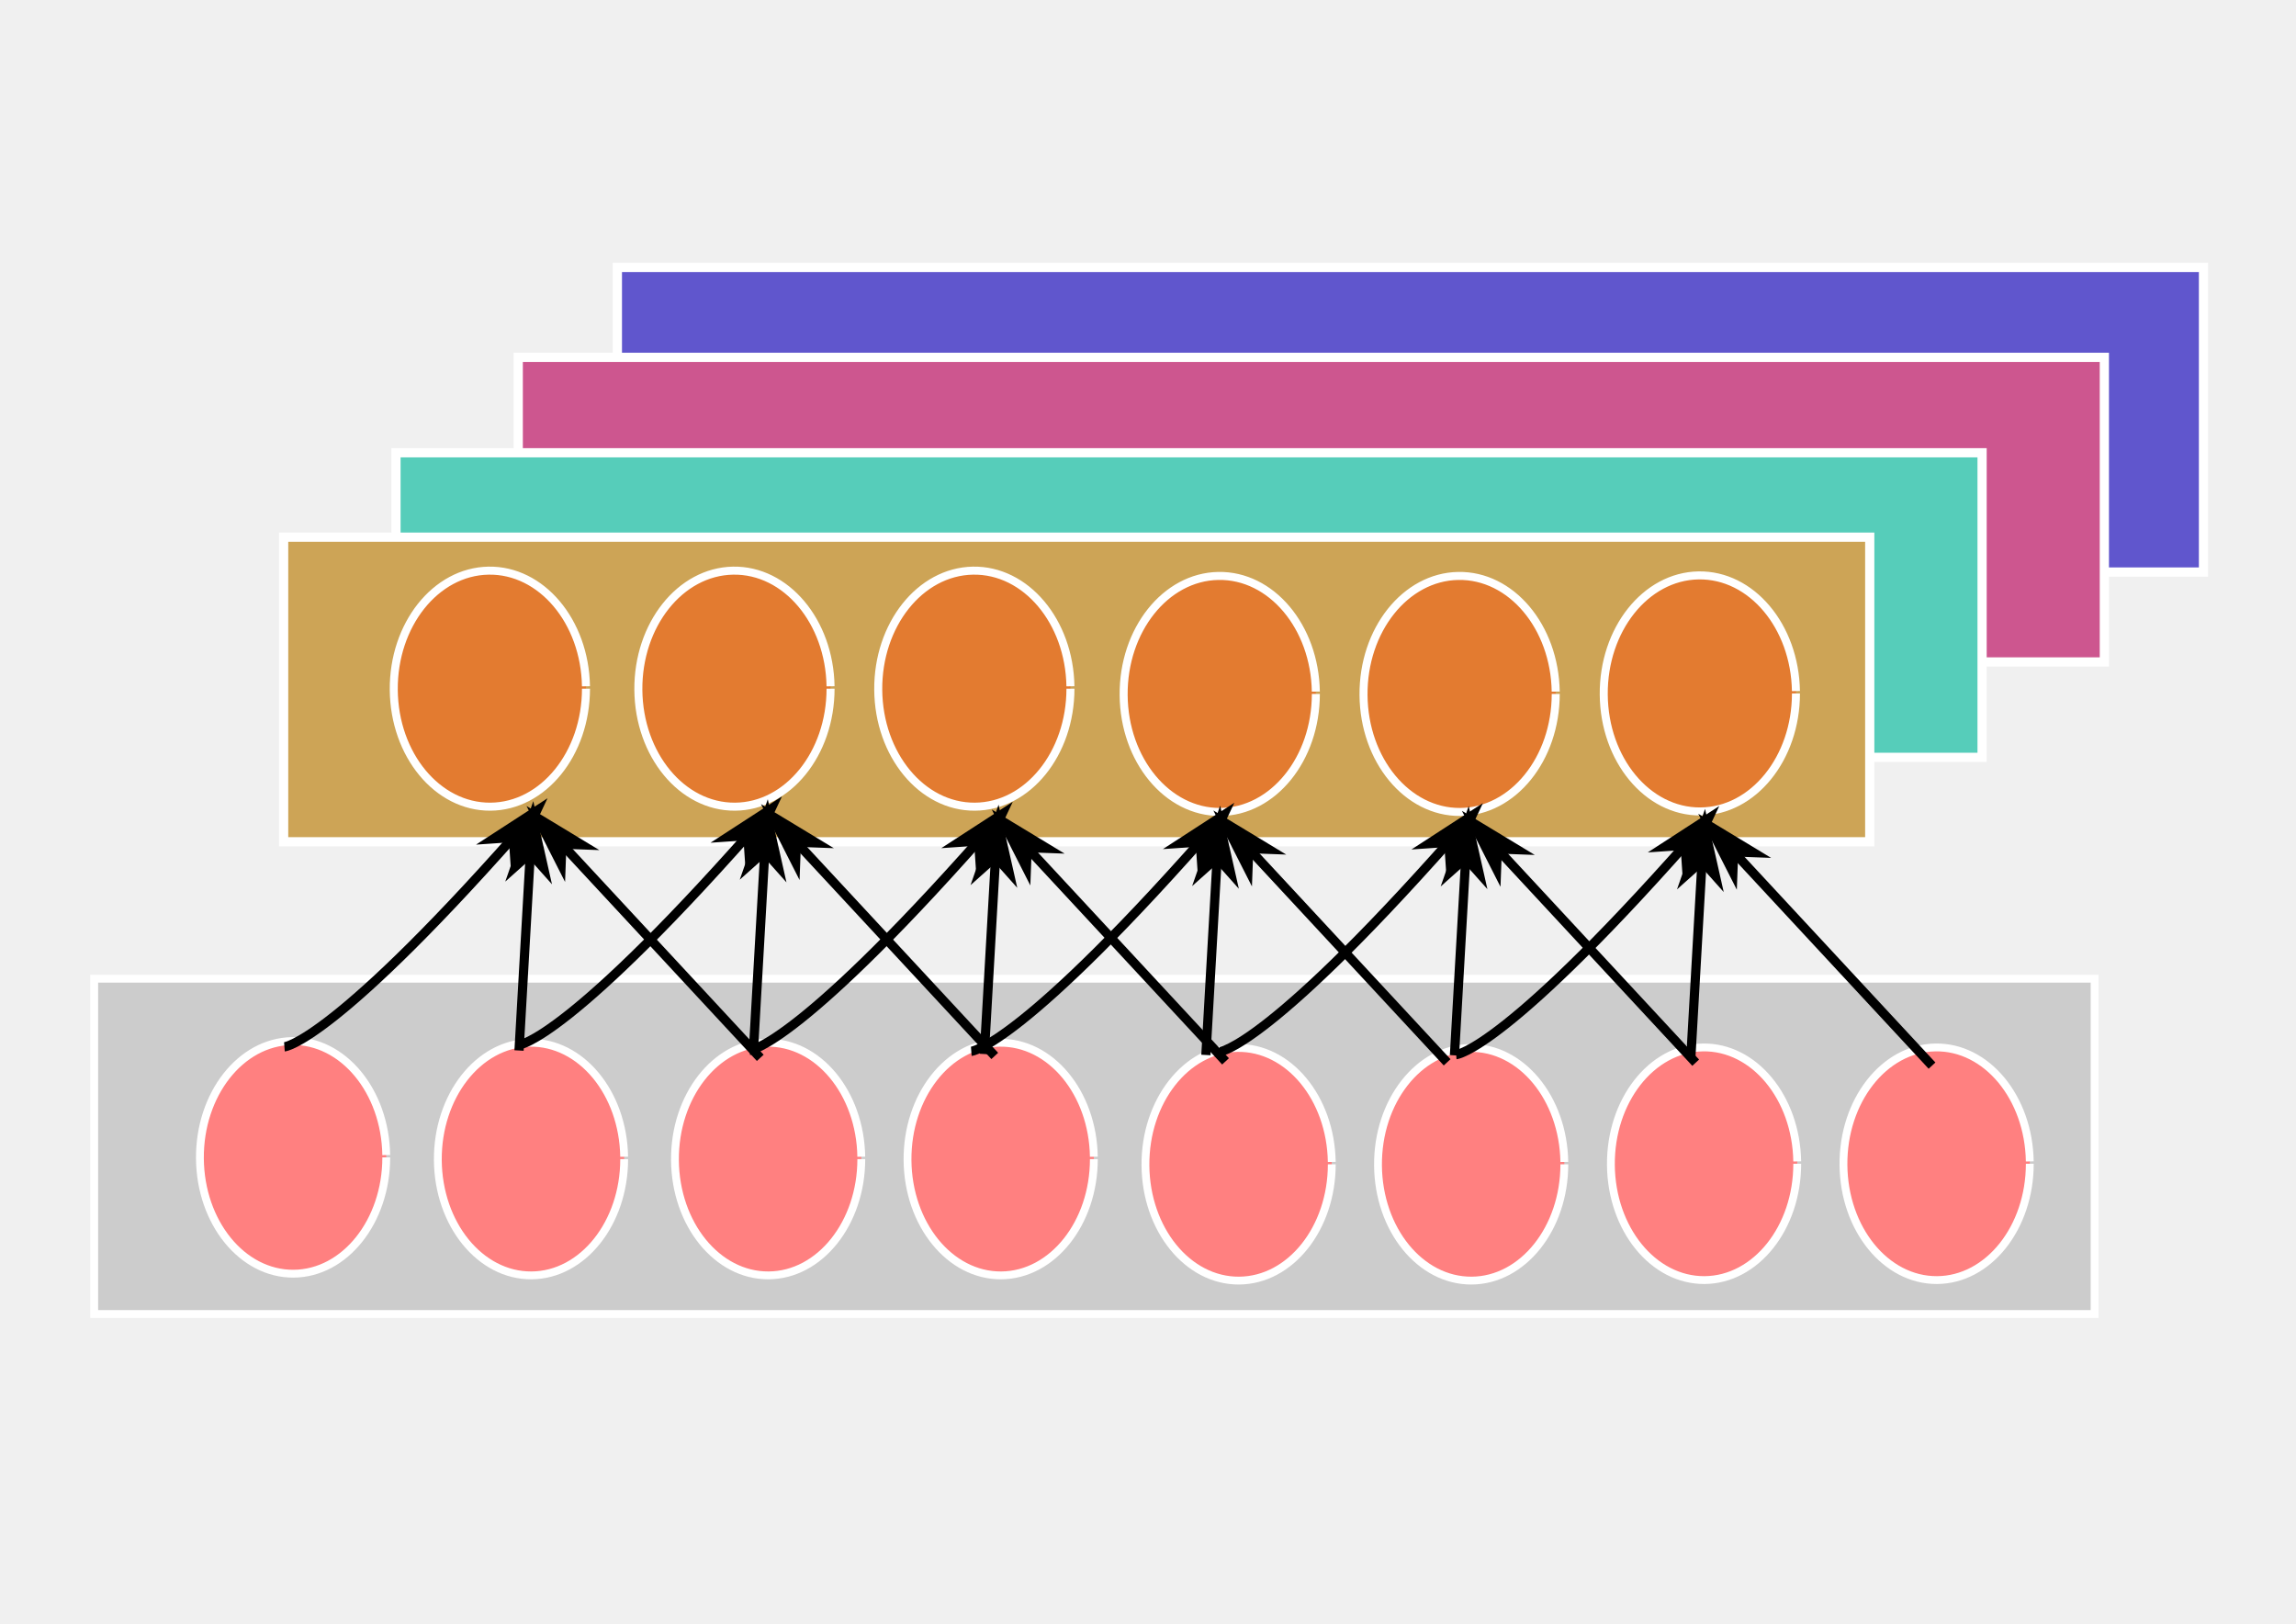
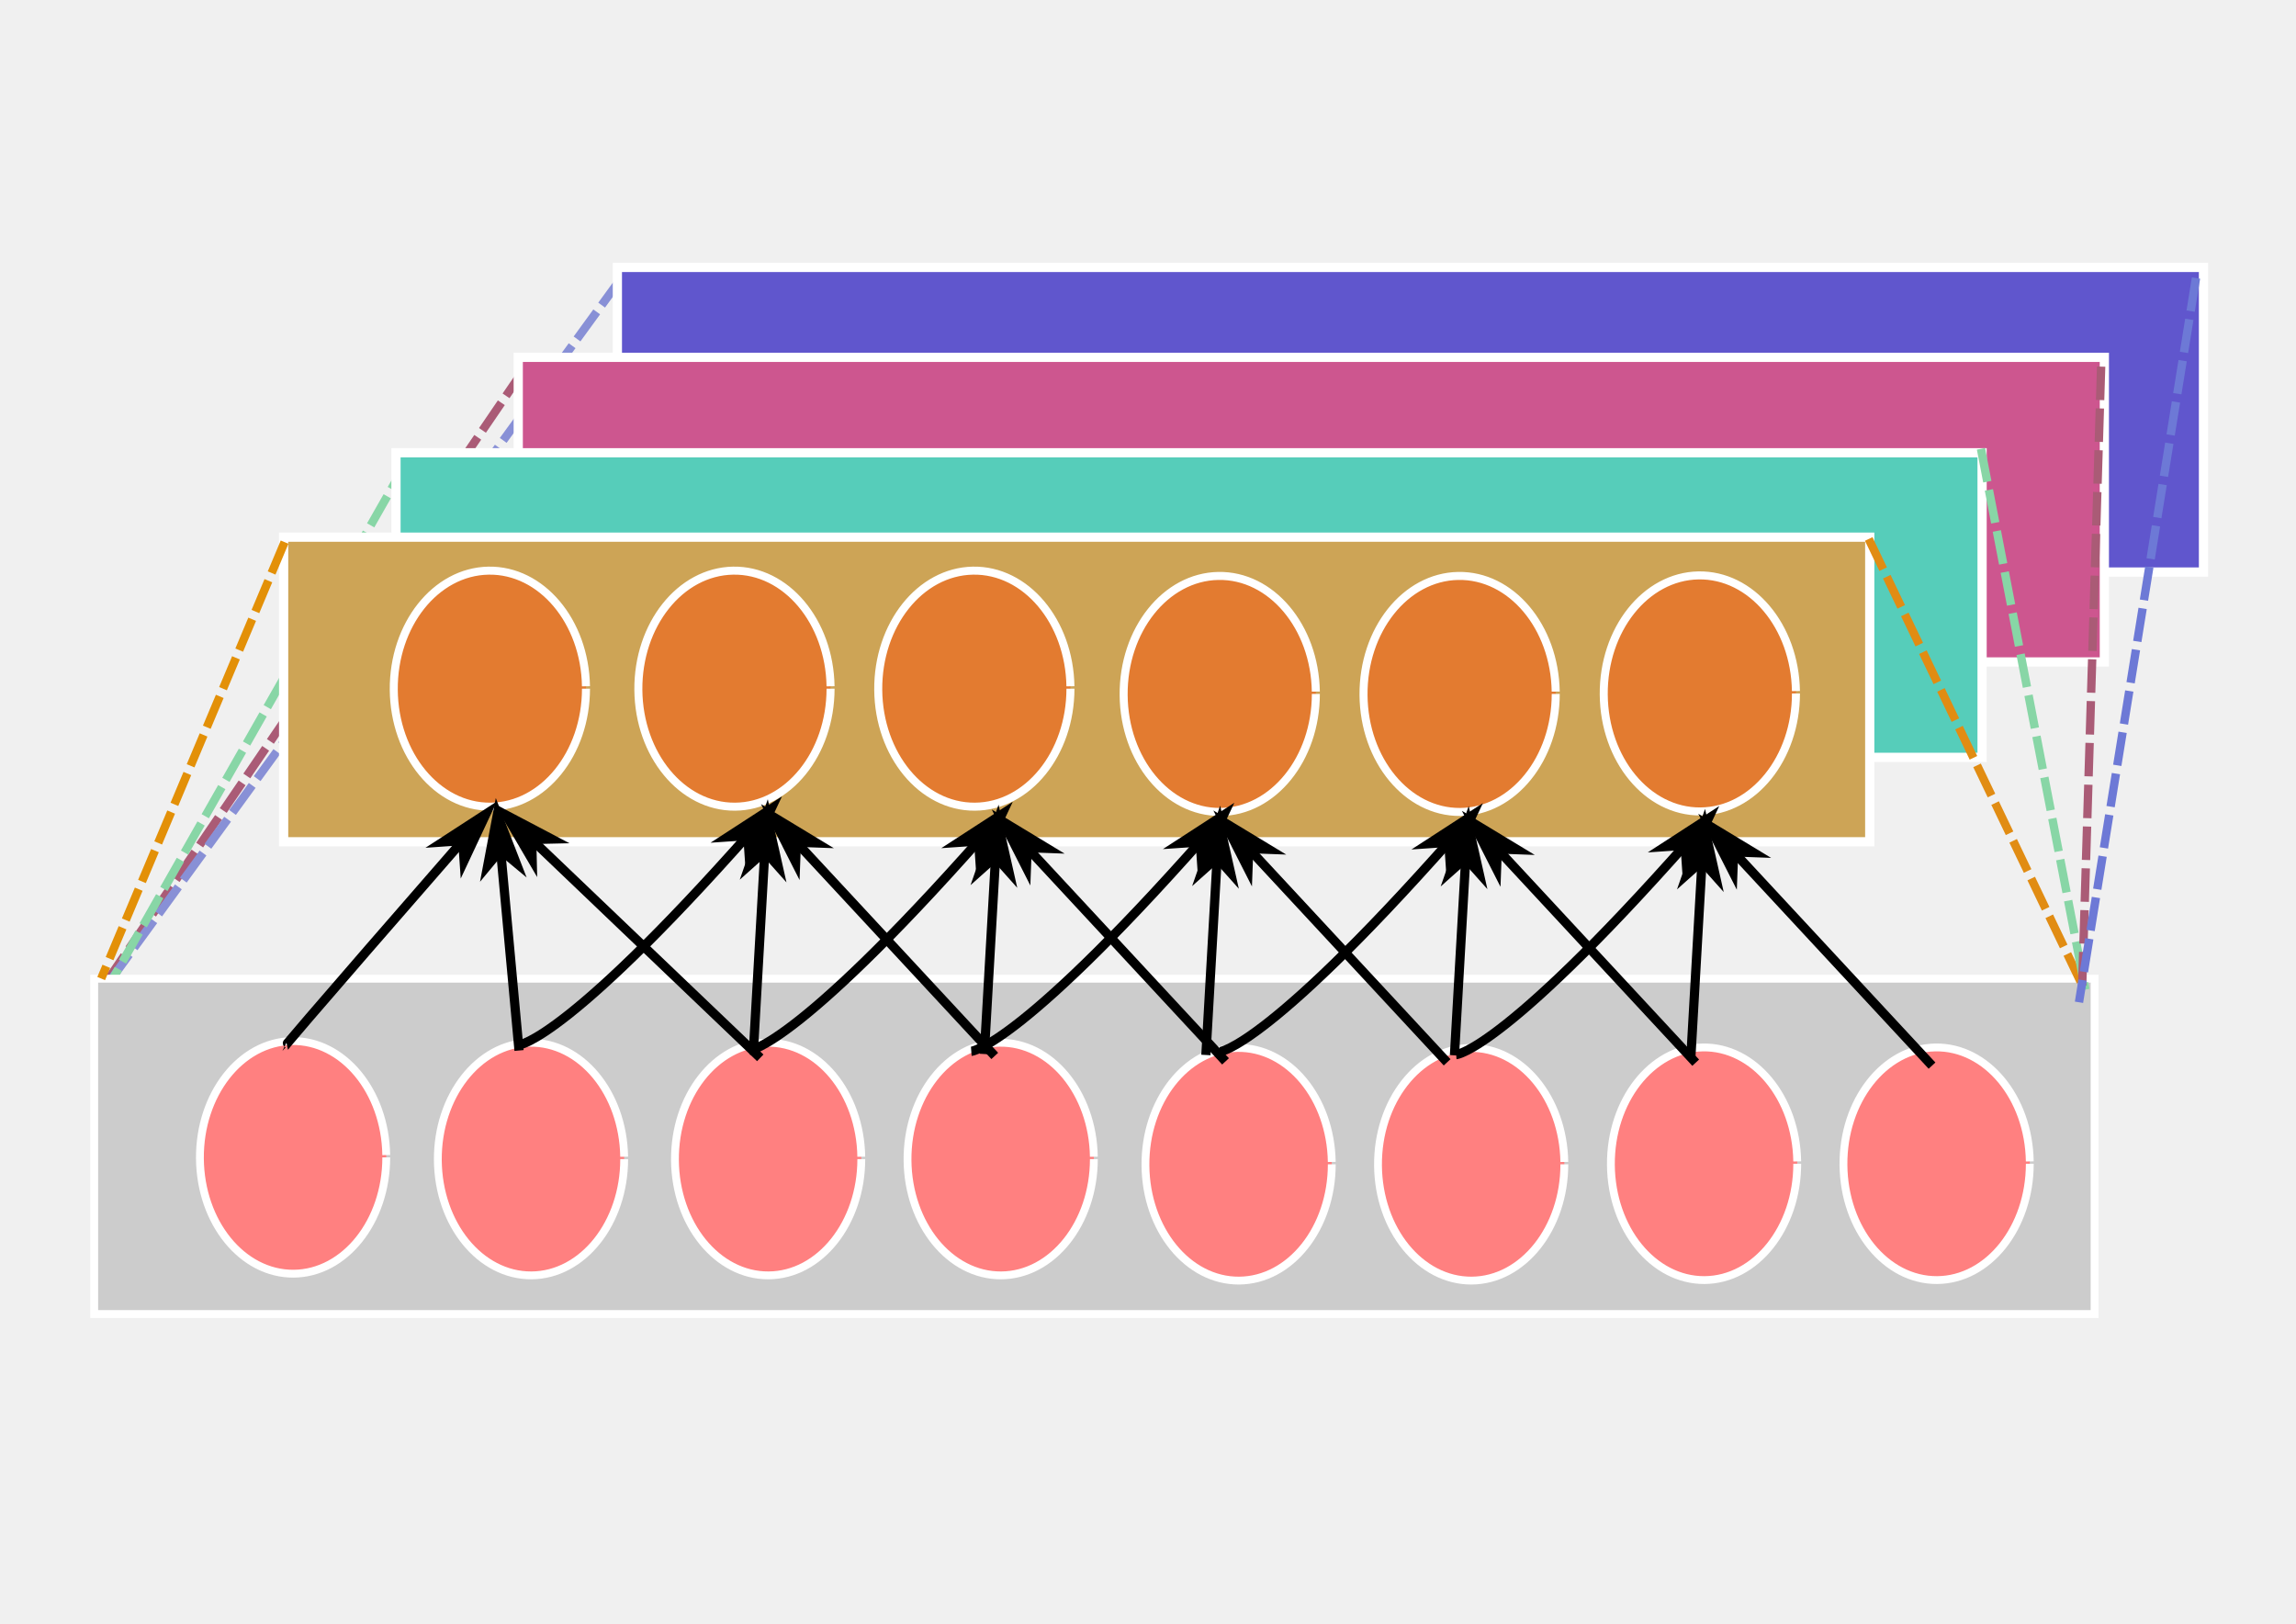
<svg xmlns="http://www.w3.org/2000/svg" width="297mm" height="210mm" viewBox="0 0 297 210" id="svg4700" version="1.1">
  <defs id="defs4702">
    <marker orient="auto" refY="0.0" refX="0.0" id="marker6057" style="overflow:visible">
      <path id="path6059" d="M 0.0,0.0 L 5.0,-5.0 L -12.5,0.0 L 5.0,5.0 L 0.0,0.0 z " style="fill-rule:evenodd;stroke:#000000;stroke-width:1pt;stroke-opacity:1;fill:#000000;fill-opacity:1" transform="scale(0.4) translate(10,0)" />
    </marker>
    <marker style="overflow:visible" id="marker5715" refX="0.0" refY="0.0" orient="auto">
      <path transform="scale(0.4) translate(10,0)" style="fill-rule:evenodd;stroke:#000000;stroke-width:1pt;stroke-opacity:1;fill:#000000;fill-opacity:1" d="M 0.0,0.0 L 5.0,-5.0 L -12.5,0.0 L 5.0,5.0 L 0.0,0.0 z " id="path5717" />
    </marker>
    <marker orient="auto" refY="0.0" refX="0.0" id="Arrow1Mstart" style="overflow:visible">
      <path id="path5409" d="M 0.0,0.0 L 5.0,-5.0 L -12.5,0.0 L 5.0,5.0 L 0.0,0.0 z " style="fill-rule:evenodd;stroke:#000000;stroke-width:1pt;stroke-opacity:1;fill:#000000;fill-opacity:1" transform="scale(0.4) translate(10,0)" />
    </marker>
    <marker orient="auto" refY="0.0" refX="0.0" id="Arrow1Lstart" style="overflow:visible">
      <path id="path5403" d="M 0.0,0.0 L 5.0,-5.0 L -12.5,0.0 L 5.0,5.0 L 0.0,0.0 z " style="fill-rule:evenodd;stroke:#000000;stroke-width:1pt;stroke-opacity:1;fill:#000000;fill-opacity:1" transform="scale(0.8) translate(12.5,0)" />
    </marker>
    <marker orient="auto" refY="0" refX="0" id="marker6057-8" style="overflow:visible">
      <path id="path6059-7" d="M 0,0 5,-5 -12.5,0 5,5 0,0 Z" style="fill:#000000;fill-opacity:1;fill-rule:evenodd;stroke:#000000;stroke-width:1pt;stroke-opacity:1" transform="matrix(0.4,0,0,0.4,4,0)" />
    </marker>
    <marker style="overflow:visible" id="marker5715-9" refX="0" refY="0" orient="auto">
      <path transform="matrix(0.4,0,0,0.4,4,0)" style="fill:#000000;fill-opacity:1;fill-rule:evenodd;stroke:#000000;stroke-width:1pt;stroke-opacity:1" d="M 0,0 5,-5 -12.5,0 5,5 0,0 Z" id="path5717-2" />
    </marker>
    <marker orient="auto" refY="0" refX="0" id="Arrow1Mstart-0" style="overflow:visible">
      <path id="path5409-2" d="M 0,0 5,-5 -12.5,0 5,5 0,0 Z" style="fill:#000000;fill-opacity:1;fill-rule:evenodd;stroke:#000000;stroke-width:1pt;stroke-opacity:1" transform="matrix(0.4,0,0,0.4,4,0)" />
    </marker>
    <marker orient="auto" refY="0" refX="0" id="marker6057-9" style="overflow:visible">
      <path id="path6059-2" d="M 0,0 5,-5 -12.5,0 5,5 0,0 Z" style="fill:#000000;fill-opacity:1;fill-rule:evenodd;stroke:#000000;stroke-width:1pt;stroke-opacity:1" transform="matrix(0.4,0,0,0.4,4,0)" />
    </marker>
    <marker style="overflow:visible" id="marker5715-2" refX="0" refY="0" orient="auto">
      <path transform="matrix(0.4,0,0,0.4,4,0)" style="fill:#000000;fill-opacity:1;fill-rule:evenodd;stroke:#000000;stroke-width:1pt;stroke-opacity:1" d="M 0,0 5,-5 -12.5,0 5,5 0,0 Z" id="path5717-8" />
    </marker>
    <marker orient="auto" refY="0" refX="0" id="Arrow1Mstart-9" style="overflow:visible">
      <path id="path5409-7" d="M 0,0 5,-5 -12.5,0 5,5 0,0 Z" style="fill:#000000;fill-opacity:1;fill-rule:evenodd;stroke:#000000;stroke-width:1pt;stroke-opacity:1" transform="matrix(0.4,0,0,0.4,4,0)" />
    </marker>
    <marker orient="auto" refY="0" refX="0" id="marker6057-93" style="overflow:visible">
      <path id="path6059-1" d="M 0,0 5,-5 -12.5,0 5,5 0,0 Z" style="fill:#000000;fill-opacity:1;fill-rule:evenodd;stroke:#000000;stroke-width:1pt;stroke-opacity:1" transform="matrix(0.4,0,0,0.4,4,0)" />
    </marker>
    <marker style="overflow:visible" id="marker5715-94" refX="0" refY="0" orient="auto">
      <path transform="matrix(0.4,0,0,0.4,4,0)" style="fill:#000000;fill-opacity:1;fill-rule:evenodd;stroke:#000000;stroke-width:1pt;stroke-opacity:1" d="M 0,0 5,-5 -12.5,0 5,5 0,0 Z" id="path5717-7" />
    </marker>
    <marker orient="auto" refY="0" refX="0" id="Arrow1Mstart-8" style="overflow:visible">
      <path id="path5409-4" d="M 0,0 5,-5 -12.5,0 5,5 0,0 Z" style="fill:#000000;fill-opacity:1;fill-rule:evenodd;stroke:#000000;stroke-width:1pt;stroke-opacity:1" transform="matrix(0.4,0,0,0.4,4,0)" />
    </marker>
    <marker orient="auto" refY="0" refX="0" id="marker6057-6" style="overflow:visible">
      <path id="path6059-10" d="M 0,0 5,-5 -12.5,0 5,5 0,0 Z" style="fill:#000000;fill-opacity:1;fill-rule:evenodd;stroke:#000000;stroke-width:1pt;stroke-opacity:1" transform="matrix(0.4,0,0,0.4,4,0)" />
    </marker>
    <marker style="overflow:visible" id="marker5715-6" refX="0" refY="0" orient="auto">
      <path transform="matrix(0.4,0,0,0.4,4,0)" style="fill:#000000;fill-opacity:1;fill-rule:evenodd;stroke:#000000;stroke-width:1pt;stroke-opacity:1" d="M 0,0 5,-5 -12.5,0 5,5 0,0 Z" id="path5717-3" />
    </marker>
    <marker orient="auto" refY="0" refX="0" id="Arrow1Mstart-2" style="overflow:visible">
      <path id="path5409-0" d="M 0,0 5,-5 -12.5,0 5,5 0,0 Z" style="fill:#000000;fill-opacity:1;fill-rule:evenodd;stroke:#000000;stroke-width:1pt;stroke-opacity:1" transform="matrix(0.4,0,0,0.4,4,0)" />
    </marker>
    <marker orient="auto" refY="0" refX="0" id="marker6057-7" style="overflow:visible">
      <path id="path6059-6" d="M 0,0 5,-5 -12.5,0 5,5 0,0 Z" style="fill:#000000;fill-opacity:1;fill-rule:evenodd;stroke:#000000;stroke-width:1pt;stroke-opacity:1" transform="matrix(0.4,0,0,0.4,4,0)" />
    </marker>
    <marker style="overflow:visible" id="marker5715-5" refX="0" refY="0" orient="auto">
      <path transform="matrix(0.4,0,0,0.4,4,0)" style="fill:#000000;fill-opacity:1;fill-rule:evenodd;stroke:#000000;stroke-width:1pt;stroke-opacity:1" d="M 0,0 5,-5 -12.5,0 5,5 0,0 Z" id="path5717-6" />
    </marker>
    <marker orient="auto" refY="0" refX="0" id="Arrow1Mstart-93" style="overflow:visible">
      <path id="path5409-74" d="M 0,0 5,-5 -12.5,0 5,5 0,0 Z" style="fill:#000000;fill-opacity:1;fill-rule:evenodd;stroke:#000000;stroke-width:1pt;stroke-opacity:1" transform="matrix(0.4,0,0,0.4,4,0)" />
    </marker>
  </defs>
  <g id="layer1">
+     <path style="fill:none;fill-rule:evenodd;stroke:#aa5b76;stroke-width:1.082;stroke-linecap:butt;stroke-linejoin:miter;stroke-miterlimit:4;stroke-dasharray:4.328, 1.082;stroke-dashoffset:0;stroke-opacity:1" d="M 67.897,47.62 13.498,127.378" id="path4355-3-6-7-5" />
+     <path style="fill:none;fill-rule:evenodd;stroke:#8890d6;stroke-width:1.082;stroke-linecap:butt;stroke-linejoin:miter;stroke-miterlimit:4;stroke-dasharray:4.328, 1.082;stroke-dashoffset:0;stroke-opacity:1" d="M 80.372,35.963 13.702,127.583" id="path4355-3-6-3" />
+     <path style="fill:none;fill-rule:evenodd;stroke:#88d6a6;stroke-width:1.082;stroke-linecap:butt;stroke-linejoin:miter;stroke-miterlimit:4;stroke-dasharray:4.328, 1.082;stroke-dashoffset:0;stroke-opacity:1" d="M 52.763,59.481 13.907,127.787" id="path4355-3" />
    <rect style="opacity:1;fill:#6056cd;fill-opacity:1;stroke:#ffffff;stroke-width:1.192;stroke-miterlimit:4;stroke-dasharray:none;stroke-opacity:1" id="rect5249" width="205.171" height="39.395" x="79.861" y="34.588" />
    <rect style="opacity:1;fill:#cd568f;fill-opacity:1;stroke:#ffffff;stroke-width:1.192;stroke-miterlimit:4;stroke-dasharray:none;stroke-opacity:1" id="rect5249-6" width="205.171" height="39.395" x="67.038" y="46.217" />
    <rect style="opacity:1;fill:#56cdba;fill-opacity:1;stroke:#ffffff;stroke-width:1.192;stroke-miterlimit:4;stroke-dasharray:none;stroke-opacity:1" id="rect5249-7" width="205.171" height="39.395" x="51.223" y="58.557" />
    <rect style="opacity:1;fill:#cda456;fill-opacity:1;stroke:#ffffff;stroke-width:1.192;stroke-miterlimit:4;stroke-dasharray:none;stroke-opacity:1" id="rect5249-5" width="205.171" height="39.395" x="36.69" y="69.474" />
    <rect style="opacity:1;fill:#cccccc;fill-opacity:1;stroke:#ffffff;stroke-width:1.02;stroke-miterlimit:4;stroke-dasharray:none;stroke-opacity:1" id="rect5292" width="258.764" height="43.373" x="12.184" y="126.577" />
    <path style="opacity:1;fill:#ff8080;fill-opacity:1;stroke:#ffffff;stroke-width:1.014;stroke-miterlimit:4;stroke-dasharray:none;stroke-opacity:1" id="path5299" d="M 49.965,149.687 A 12.053,15.045 0 0 1 37.973,164.732 12.053,15.045 0 0 1 25.86,149.838 12.053,15.045 0 0 1 37.731,134.644 12.053,15.045 0 0 1 49.963,149.386" />
    <path style="opacity:1;fill:#ff8080;fill-opacity:1;stroke:#ffffff;stroke-width:1.014;stroke-miterlimit:4;stroke-dasharray:none;stroke-opacity:1" id="path5299-5" d="M 80.741,149.906 A 12.053,15.045 0 0 1 68.748,164.95 12.053,15.045 0 0 1 56.636,150.056 12.053,15.045 0 0 1 68.507,134.863 12.053,15.045 0 0 1 80.738,149.605" />
    <path style="opacity:1;fill:#ff8080;fill-opacity:1;stroke:#ffffff;stroke-width:1.014;stroke-miterlimit:4;stroke-dasharray:none;stroke-opacity:1" id="path5299-6" d="M 111.414,149.906 A 12.053,15.045 0 0 1 99.421,164.95 12.053,15.045 0 0 1 87.309,150.056 12.053,15.045 0 0 1 99.18,134.863 12.053,15.045 0 0 1 111.411,149.605" />
    <path style="opacity:1;fill:#ff8080;fill-opacity:1;stroke:#ffffff;stroke-width:1.014;stroke-miterlimit:4;stroke-dasharray:none;stroke-opacity:1" id="path5299-2" d="m 141.497,149.906 a 12.053,15.045 0 0 1 -11.992,15.045 12.053,15.045 0 0 1 -12.112,-14.894 12.053,15.045 0 0 1 11.871,-15.194 12.053,15.045 0 0 1 12.231,14.742" />
    <path style="opacity:1;fill:#ff8080;fill-opacity:1;stroke:#ffffff;stroke-width:1.014;stroke-miterlimit:4;stroke-dasharray:none;stroke-opacity:1" id="path5299-9" d="m 172.273,150.58 a 12.053,15.045 0 0 1 -11.992,15.045 12.053,15.045 0 0 1 -12.112,-14.894 12.053,15.045 0 0 1 11.871,-15.194 12.053,15.045 0 0 1 12.231,14.742" />
    <path style="opacity:1;fill:#ff8080;fill-opacity:1;stroke:#ffffff;stroke-width:1.014;stroke-miterlimit:4;stroke-dasharray:none;stroke-opacity:1" id="path5299-1" d="m 202.356,150.58 a 12.053,15.045 0 0 1 -11.992,15.045 12.053,15.045 0 0 1 -12.112,-14.894 12.053,15.045 0 0 1 11.871,-15.194 12.053,15.045 0 0 1 12.231,14.742" />
    <path style="opacity:1;fill:#ff8080;fill-opacity:1;stroke:#ffffff;stroke-width:1.014;stroke-miterlimit:4;stroke-dasharray:none;stroke-opacity:1" id="path5299-27" d="m 232.482,150.513 a 12.053,15.045 0 0 1 -11.992,15.045 12.053,15.045 0 0 1 -12.112,-14.894 12.053,15.045 0 0 1 11.871,-15.194 12.053,15.045 0 0 1 12.231,14.742" />
    <path style="opacity:1;fill:#ff8080;fill-opacity:1;stroke:#ffffff;stroke-width:1.014;stroke-miterlimit:4;stroke-dasharray:none;stroke-opacity:1" id="path5299-0" d="m 262.565,150.513 a 12.053,15.045 0 0 1 -11.992,15.045 12.053,15.045 0 0 1 -12.112,-14.894 12.053,15.045 0 0 1 11.871,-15.194 12.053,15.045 0 0 1 12.231,14.742" />
    <path style="opacity:1;fill:#ff4800;fill-opacity:0.445;stroke:#ffffff;stroke-width:1.037;stroke-miterlimit:4;stroke-dasharray:none;stroke-opacity:1" id="path5299-5-6" d="M 75.8,89.067 A 12.432,15.265 0 0 1 63.43,104.331 12.432,15.265 0 0 1 50.936,89.22 12.432,15.265 0 0 1 63.181,73.804 12.432,15.265 0 0 1 75.797,88.761" />
    <path style="opacity:1;fill:#ff4800;fill-opacity:0.445;stroke:#ffffff;stroke-width:1.037;stroke-miterlimit:4;stroke-dasharray:none;stroke-opacity:1" id="path5299-6-0" d="M 107.438,89.067 A 12.432,15.265 0 0 1 95.069,104.331 12.432,15.265 0 0 1 82.575,89.22 12.432,15.265 0 0 1 94.82,73.804 12.432,15.265 0 0 1 107.436,88.761" />
    <path style="opacity:1;fill:#ff4800;fill-opacity:0.445;stroke:#ffffff;stroke-width:1.037;stroke-miterlimit:4;stroke-dasharray:none;stroke-opacity:1" id="path5299-2-6" d="M 138.469,89.067 A 12.432,15.265 0 0 1 126.099,104.331 12.432,15.265 0 0 1 113.605,89.22 12.432,15.265 0 0 1 125.85,73.804 12.432,15.265 0 0 1 138.466,88.761" />
    <path style="opacity:1;fill:#ff4800;fill-opacity:0.445;stroke:#ffffff;stroke-width:1.037;stroke-miterlimit:4;stroke-dasharray:none;stroke-opacity:1" id="path5299-9-2" d="M 170.213,89.751 A 12.432,15.265 0 0 1 157.843,105.015 12.432,15.265 0 0 1 145.349,89.903 12.432,15.265 0 0 1 157.594,74.488 12.432,15.265 0 0 1 170.21,89.445" />
    <path style="opacity:1;fill:#ff4800;fill-opacity:0.445;stroke:#ffffff;stroke-width:1.037;stroke-miterlimit:4;stroke-dasharray:none;stroke-opacity:1" id="path5299-1-6" d="M 201.243,89.751 A 12.432,15.265 0 0 1 188.873,105.015 12.432,15.265 0 0 1 176.379,89.903 12.432,15.265 0 0 1 188.624,74.488 12.432,15.265 0 0 1 201.24,89.445" />
    <path style="opacity:1;fill:#ff4800;fill-opacity:0.445;stroke:#ffffff;stroke-width:1.037;stroke-miterlimit:4;stroke-dasharray:none;stroke-opacity:1" id="path5299-27-1" d="m 232.317,89.683 a 12.432,15.265 0 0 1 -12.37,15.265 12.432,15.265 0 0 1 -12.494,-15.112 12.432,15.265 0 0 1 12.245,-15.416 12.432,15.265 0 0 1 12.616,14.958" />
-     <path style="fill:none;fill-rule:evenodd;stroke:#000000;stroke-width:1.192;stroke-linecap:butt;stroke-linejoin:miter;stroke-miterlimit:4;stroke-dasharray:none;stroke-opacity:1;marker-start:url(#Arrow1Mstart)" d="M 69.278,105.015 C 43.204,134.917 36.792,135.391 36.792,135.391" id="path5397" />
-     <path style="fill:none;fill-rule:evenodd;stroke:#000000;stroke-width:1.192;stroke-linecap:butt;stroke-linejoin:miter;stroke-miterlimit:4;stroke-dasharray:none;stroke-opacity:1;marker-start:url(#marker5715)" d="m 68.85,105.964 c -1.71,29.902 -1.71,29.902 -1.71,29.902" id="path5707" />
-     <path style="fill:none;fill-rule:evenodd;stroke:#000000;stroke-width:1.192;stroke-linecap:butt;stroke-linejoin:miter;stroke-miterlimit:4;stroke-dasharray:none;stroke-opacity:1;marker-start:url(#marker6057)" d="m 69.705,105.964 28.639,30.851" id="path6049" />
+     <path style="fill:none;fill-rule:evenodd;stroke:#000000;stroke-width:1.192;stroke-linecap:butt;stroke-linejoin:miter;stroke-miterlimit:4;stroke-dasharray:none;stroke-opacity:1;marker-start:url(#Arrow1Mstart)" d="m 62.734,105.424 c -26.074,29.902 -25.941,29.968 -25.941,29.968" id="path5397" />
+     <path style="fill:none;fill-rule:evenodd;stroke:#000000;stroke-width:1.192;stroke-linecap:butt;stroke-linejoin:miter;stroke-miterlimit:4;stroke-dasharray:none;stroke-opacity:1;marker-start:url(#marker5715)" d="m 64.351,105.555 2.789,30.311" id="path5707" />
+     <path style="fill:none;fill-rule:evenodd;stroke:#000000;stroke-width:1.192;stroke-linecap:butt;stroke-linejoin:miter;stroke-miterlimit:4;stroke-dasharray:none;stroke-opacity:1;marker-start:url(#marker6057)" d="m 65.615,105.555 32.729,31.26" id="path6049" />
    <path style="fill:none;fill-rule:evenodd;stroke:#000000;stroke-width:1.192;stroke-linecap:butt;stroke-linejoin:miter;stroke-miterlimit:4;stroke-dasharray:none;stroke-opacity:1;marker-start:url(#Arrow1Mstart-0)" d="M 99.611,104.768 C 73.537,134.67 67.125,135.145 67.125,135.145" id="path5397-3" />
    <path style="fill:none;fill-rule:evenodd;stroke:#000000;stroke-width:1.192;stroke-linecap:butt;stroke-linejoin:miter;stroke-miterlimit:4;stroke-dasharray:none;stroke-opacity:1;marker-start:url(#marker5715-9)" d="m 99.183,105.717 c -1.71,29.902 -1.71,29.902 -1.71,29.902" id="path5707-7" />
    <path style="fill:none;fill-rule:evenodd;stroke:#000000;stroke-width:1.192;stroke-linecap:butt;stroke-linejoin:miter;stroke-miterlimit:4;stroke-dasharray:none;stroke-opacity:1;marker-start:url(#marker6057-8)" d="m 100.038,105.717 28.639,30.851" id="path6049-5" />
    <path style="fill:none;fill-rule:evenodd;stroke:#000000;stroke-width:1.192;stroke-linecap:butt;stroke-linejoin:miter;stroke-miterlimit:4;stroke-dasharray:none;stroke-opacity:1;marker-start:url(#Arrow1Mstart-9)" d="m 129.463,105.471 c -26.074,29.902 -32.485,30.377 -32.485,30.377" id="path5397-36" />
    <path style="fill:none;fill-rule:evenodd;stroke:#000000;stroke-width:1.192;stroke-linecap:butt;stroke-linejoin:miter;stroke-miterlimit:4;stroke-dasharray:none;stroke-opacity:1;marker-start:url(#marker5715-2)" d="m 129.036,106.42 c -1.71,29.902 -1.71,29.902 -1.71,29.902" id="path5707-1" />
    <path style="fill:none;fill-rule:evenodd;stroke:#000000;stroke-width:1.192;stroke-linecap:butt;stroke-linejoin:miter;stroke-miterlimit:4;stroke-dasharray:none;stroke-opacity:1;marker-start:url(#marker6057-9)" d="M 129.89,106.42 158.529,137.271" id="path6049-2" />
    <path style="fill:none;fill-rule:evenodd;stroke:#000000;stroke-width:1.192;stroke-linecap:butt;stroke-linejoin:miter;stroke-miterlimit:4;stroke-dasharray:none;stroke-opacity:1;marker-start:url(#Arrow1Mstart-8)" d="m 158.127,105.594 c -26.074,29.902 -32.485,30.377 -32.485,30.377" id="path5397-5" />
    <path style="fill:none;fill-rule:evenodd;stroke:#000000;stroke-width:1.192;stroke-linecap:butt;stroke-linejoin:miter;stroke-miterlimit:4;stroke-dasharray:none;stroke-opacity:1;marker-start:url(#marker5715-94)" d="m 157.7,106.543 c -1.71,29.902 -1.71,29.902 -1.71,29.902" id="path5707-0" />
    <path style="fill:none;fill-rule:evenodd;stroke:#000000;stroke-width:1.192;stroke-linecap:butt;stroke-linejoin:miter;stroke-miterlimit:4;stroke-dasharray:none;stroke-opacity:1;marker-start:url(#marker6057-93)" d="m 158.555,106.543 28.639,30.851" id="path6049-3" />
    <path style="fill:none;fill-rule:evenodd;stroke:#000000;stroke-width:1.192;stroke-linecap:butt;stroke-linejoin:miter;stroke-miterlimit:4;stroke-dasharray:none;stroke-opacity:1;marker-start:url(#Arrow1Mstart-2)" d="m 220.85,106.021 c -26.074,29.902 -32.485,30.377 -32.485,30.377" id="path5397-6" />
    <path style="fill:none;fill-rule:evenodd;stroke:#000000;stroke-width:1.192;stroke-linecap:butt;stroke-linejoin:miter;stroke-miterlimit:4;stroke-dasharray:none;stroke-opacity:1;marker-start:url(#marker5715-6)" d="m 220.422,106.97 c -1.71,29.902 -1.71,29.902 -1.71,29.902" id="path5707-15" />
    <path style="fill:none;fill-rule:evenodd;stroke:#000000;stroke-width:1.192;stroke-linecap:butt;stroke-linejoin:miter;stroke-miterlimit:4;stroke-dasharray:none;stroke-opacity:1;marker-start:url(#marker6057-6)" d="m 221.277,106.97 28.639,30.851" id="path6049-54" />
    <path style="fill:none;fill-rule:evenodd;stroke:#000000;stroke-width:1.192;stroke-linecap:butt;stroke-linejoin:miter;stroke-miterlimit:4;stroke-dasharray:none;stroke-opacity:1;marker-start:url(#Arrow1Mstart-93)" d="m 190.279,105.641 c -26.074,29.902 -32.485,30.377 -32.485,30.377" id="path5397-52" />
    <path style="fill:none;fill-rule:evenodd;stroke:#000000;stroke-width:1.192;stroke-linecap:butt;stroke-linejoin:miter;stroke-miterlimit:4;stroke-dasharray:none;stroke-opacity:1;marker-start:url(#marker5715-5)" d="m 189.852,106.591 c -1.71,29.902 -1.71,29.902 -1.71,29.902" id="path5707-5" />
    <path style="fill:none;fill-rule:evenodd;stroke:#000000;stroke-width:1.192;stroke-linecap:butt;stroke-linejoin:miter;stroke-miterlimit:4;stroke-dasharray:none;stroke-opacity:1;marker-start:url(#marker6057-7)" d="m 190.707,106.591 28.639,30.851" id="path6049-4" />
    <flowRoot xml:space="preserve" id="flowRoot9084" style="font-style:normal;font-weight:normal;font-size:40px;line-height:125%;font-family:sans-serif;letter-spacing:0px;word-spacing:0px;fill:#000000;fill-opacity:1;stroke:none;stroke-width:1px;stroke-linecap:butt;stroke-linejoin:miter;stroke-opacity:1" transform="matrix(0.411982,0,0,0.3695248,-37.82036,-9.195489)">
      <flowRegion id="flowRegion9086">
        <rect id="rect9088" width="531.884" height="62.319" x="388.406" y="57.138" />
      </flowRegion>
      <flowPara id="flowPara9090">Feature maps</flowPara>
    </flowRoot>
    <flowRoot xml:space="preserve" id="flowRoot9092" style="fill:black;stroke:none;stroke-opacity:1;stroke-width:1px;stroke-linejoin:miter;stroke-linecap:butt;fill-opacity:1;font-family:sans-serif;font-style:normal;font-weight:normal;font-size:40px;line-height:125%;letter-spacing:0px;word-spacing:0px">
      <flowRegion id="flowRegion9094">
        <rect id="rect9096" width="26.087" height="75.362" x="678.261" y="84.674" />
      </flowRegion>
      <flowPara id="flowPara9098" />
    </flowRoot>
    <flowRoot xml:space="preserve" id="flowRoot9100" style="font-style:normal;font-weight:normal;font-size:40px;line-height:125%;font-family:sans-serif;letter-spacing:0px;word-spacing:0px;fill:#000000;fill-opacity:1;stroke:none;stroke-width:1px;stroke-linecap:butt;stroke-linejoin:miter;stroke-opacity:1" transform="matrix(0.4633614,0,0,0.62141,-0.5123237,-180.1153)">
      <flowRegion id="flowRegion9102">
        <rect id="rect9104" width="807.246" height="88.406" x="140.58" y="562.935" />
      </flowRegion>
      <flowPara id="flowPara9106">Couche d'entrée</flowPara>
    </flowRoot>
+     <path style="fill:none;fill-rule:evenodd;stroke:#e39007;stroke-width:1.082;stroke-linecap:butt;stroke-linejoin:miter;stroke-opacity:1;stroke-miterlimit:4;stroke-dasharray:4.328, 1.082;stroke-dashoffset:0" d="M 36.812,70.116 C 13.089,126.56 13.089,126.56 13.089,126.56" id="path4355" />
+     <path style="fill:none;fill-rule:evenodd;stroke:#e18c13;stroke-width:1.082;stroke-linecap:butt;stroke-linejoin:miter;stroke-opacity:1;stroke-miterlimit:4;stroke-dasharray:4.328,1.082;stroke-dashoffset:0" d="M 241.729,69.707 C 269.134,126.969 269.134,126.969 269.134,126.969" id="path4357" />
+     <path style="fill:none;fill-rule:evenodd;stroke:#88d6a6;stroke-width:1.082;stroke-linecap:butt;stroke-linejoin:miter;stroke-miterlimit:4;stroke-dasharray:4.328, 1.082;stroke-dashoffset:0;stroke-opacity:1" d="m 256.25,58.05 13.498,69.942" id="path4355-3-6" />
+     <path style="fill:none;fill-rule:evenodd;stroke:#aa5b76;stroke-width:1.082;stroke-linecap:butt;stroke-linejoin:miter;stroke-miterlimit:4;stroke-dasharray:4.328, 1.082;stroke-dashoffset:0;stroke-opacity:1" d="m 271.792,47.415 -2.454,80.167" id="path4355-3-6-7" />
+     <path style="fill:none;fill-rule:evenodd;stroke:#6d79d6;stroke-width:1.082;stroke-linecap:butt;stroke-linejoin:miter;stroke-miterlimit:4;stroke-dasharray:4.328, 1.082;stroke-dashoffset:0;stroke-opacity:1" d="M 284.063,35.963 268.929,129.628" id="path4355-3-6-5" />
  </g>
</svg>
